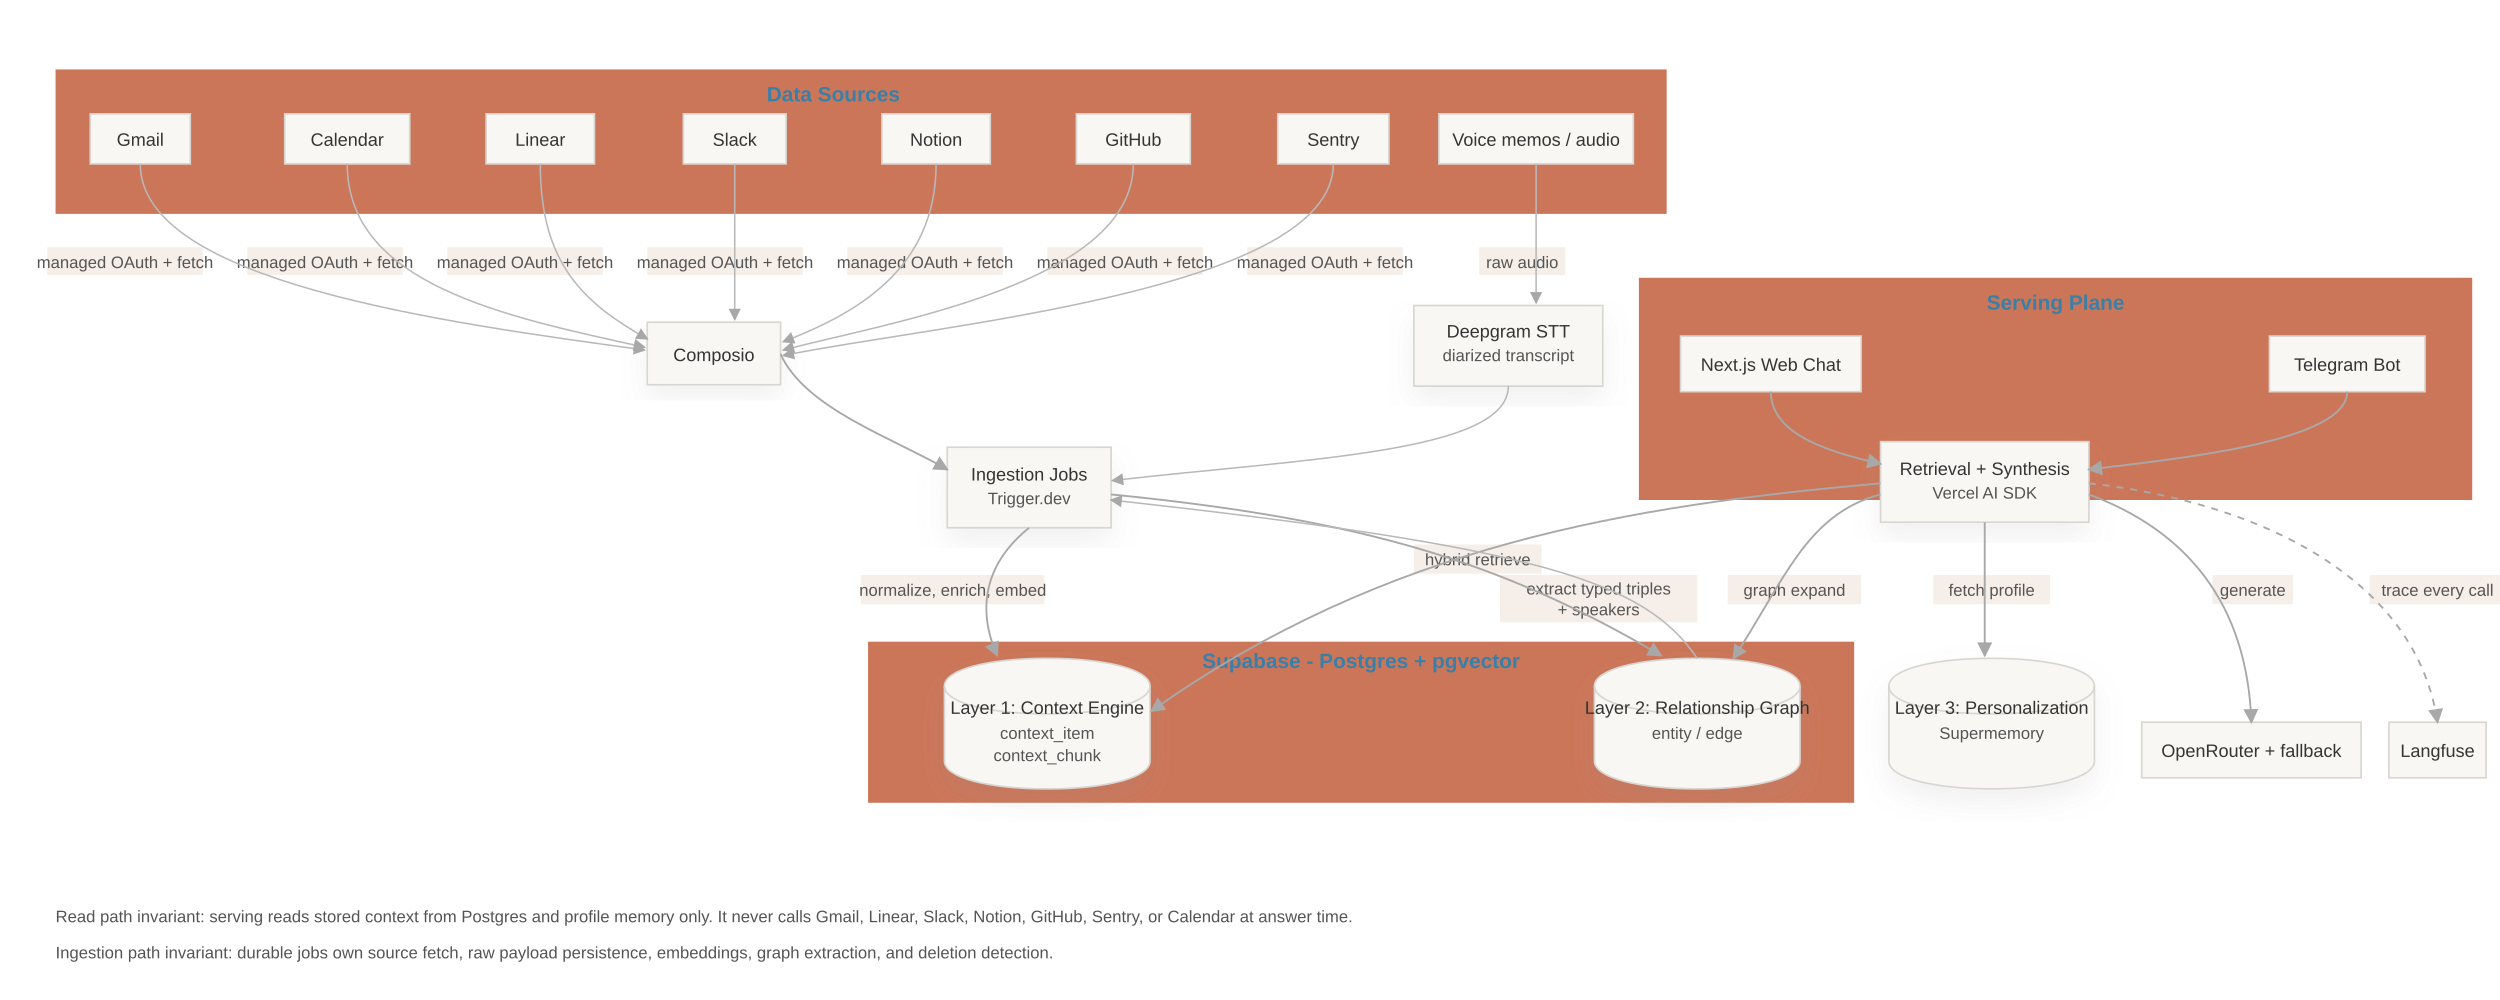
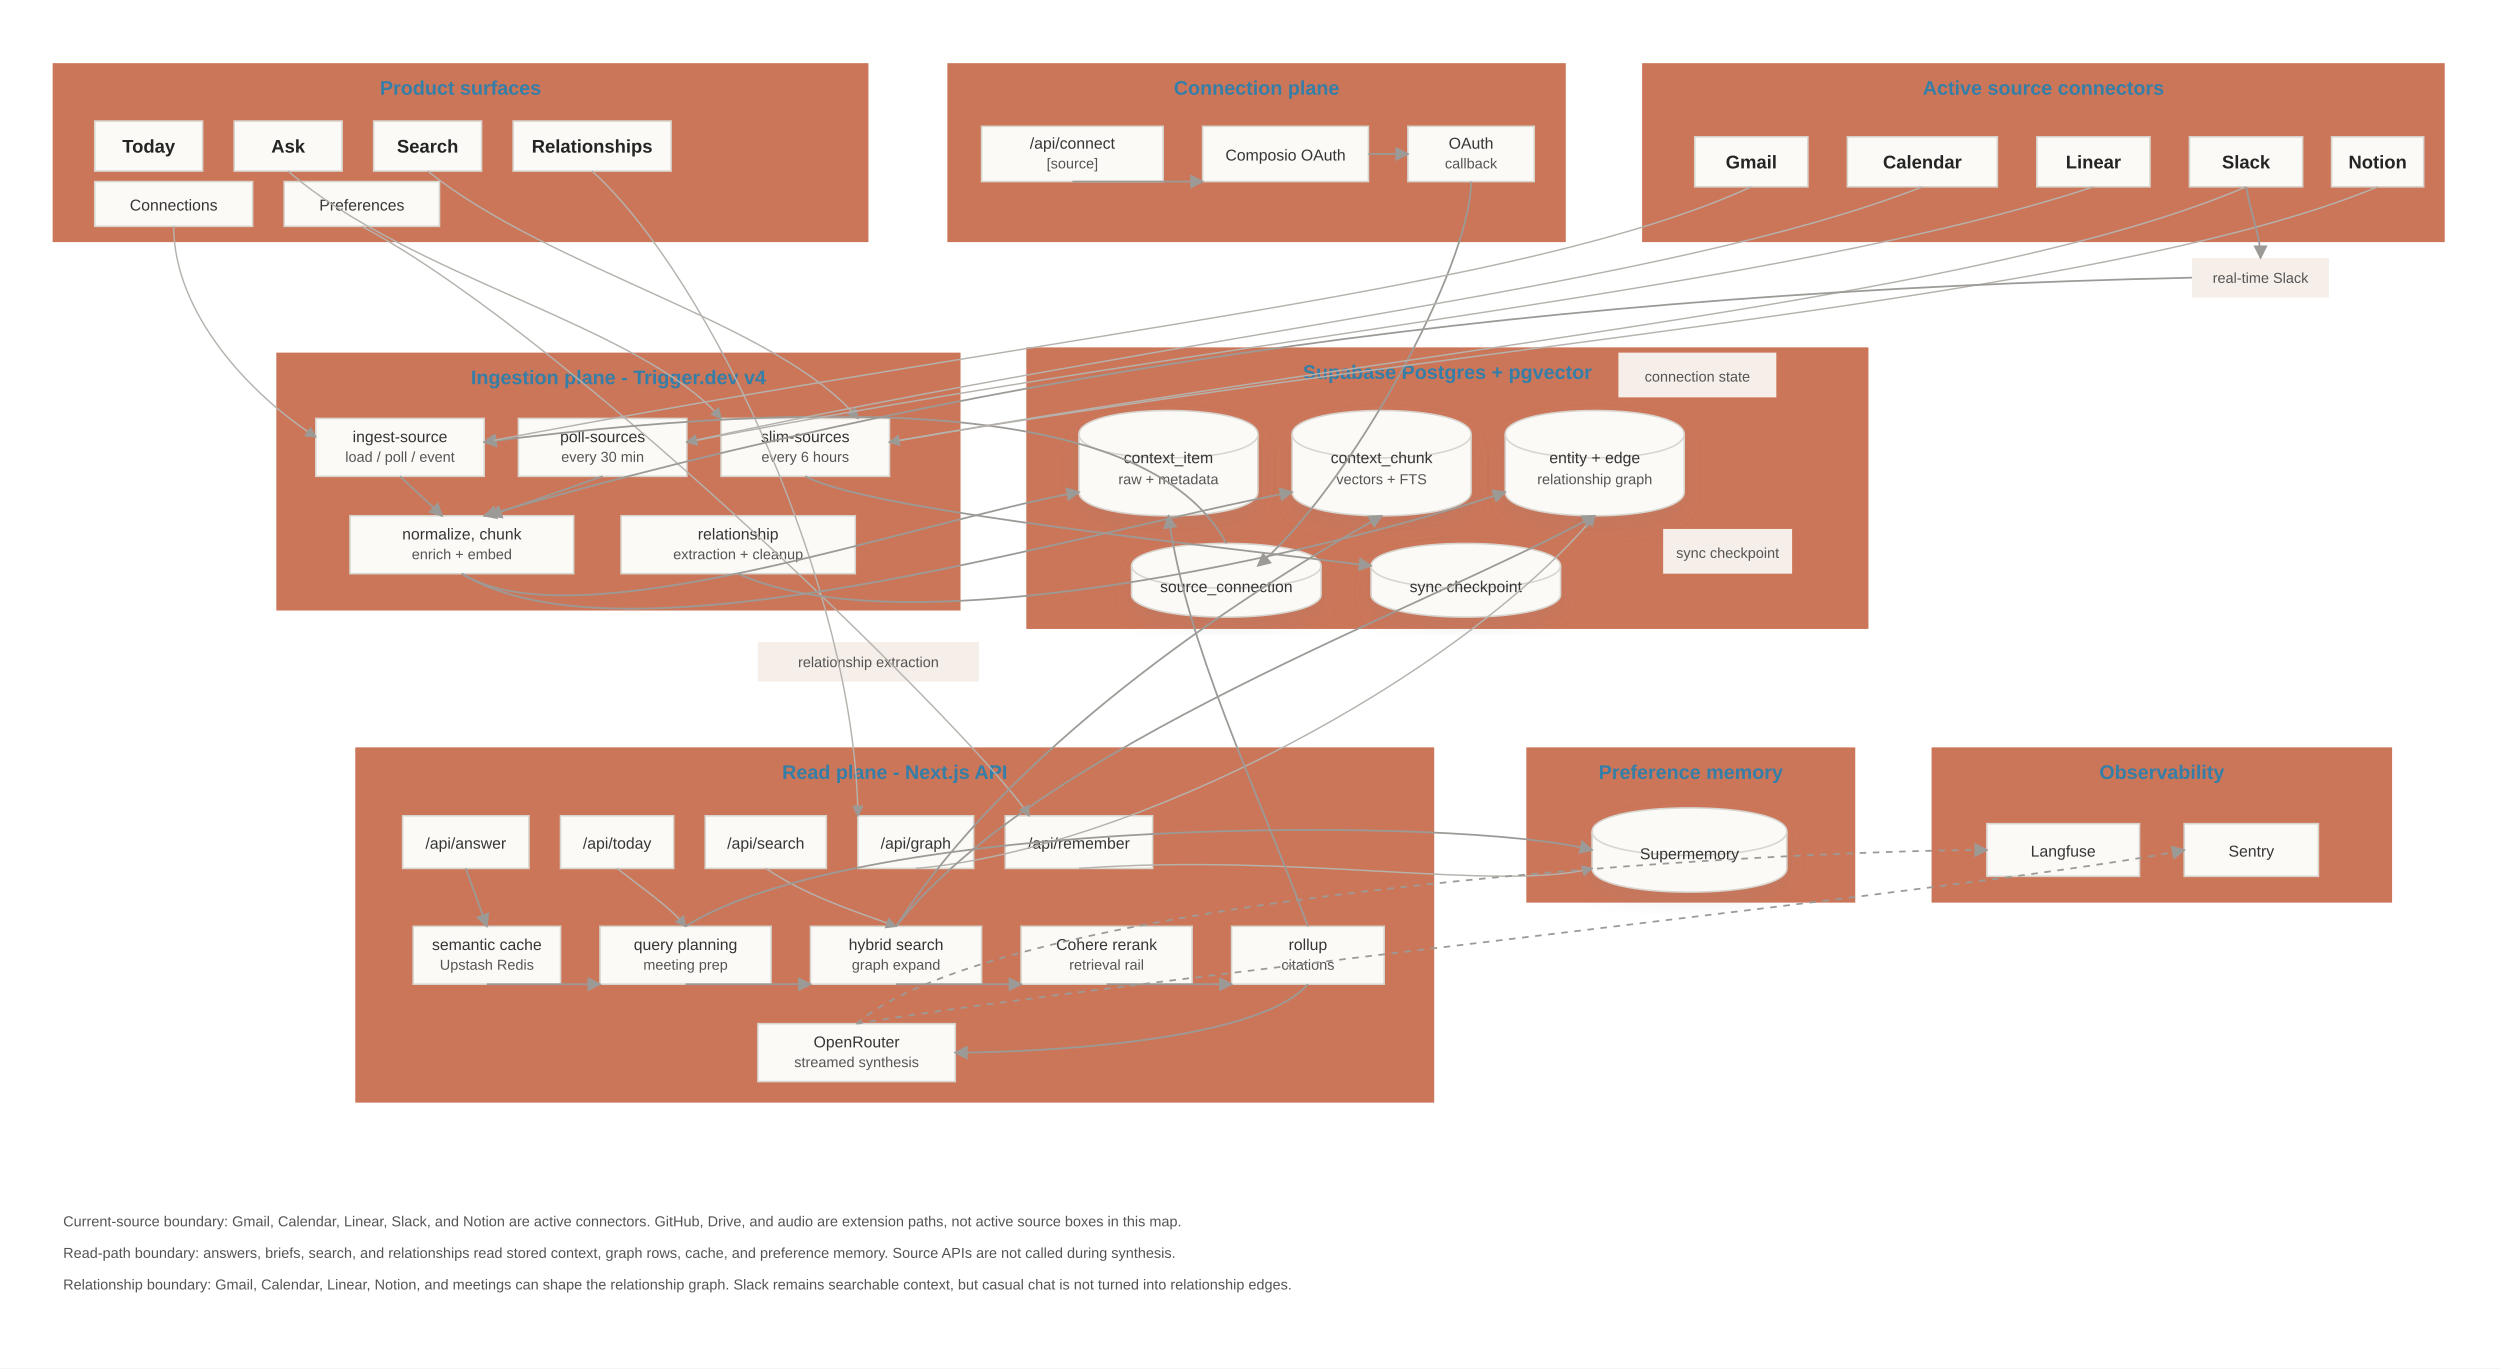
- <svg xmlns="http://www.w3.org/2000/svg" width="1800" height="720" viewBox="0 0 1800 720" fill="none" role="img" aria-labelledby="title desc">
+ <svg xmlns="http://www.w3.org/2000/svg" width="1900" height="1040" viewBox="0 0 1900 1040" fill="none" role="img" aria-labelledby="title desc">
  <defs>
    <marker id="arrow" markerWidth="10" markerHeight="10" refX="8" refY="5" orient="auto" markerUnits="strokeWidth">
-       <path d="M1 1L9 5L1 9V1Z" fill="#A8A8A8" />
+       <path d="M1 1L9 5L1 9V1Z" fill="#9C9A96" />
    </marker>
-     <filter id="softShadow" x="-20%" y="-25%" width="140%" height="150%">
-       <feDropShadow dx="0" dy="10" stdDeviation="10" flood-color="#8C8C8C" flood-opacity="0.13" />
+     <filter id="shadow" x="-20%" y="-25%" width="140%" height="150%">
+       <feDropShadow dx="0" dy="8" stdDeviation="8" flood-color="#777777" flood-opacity="0.12" />
    </filter>
    <style>
      .plane { fill: #CC7659; }
-       .box { fill: #F8F7F4; stroke: #D8D6D1; stroke-width: 1.2; }
-       .store { fill: #F8F7F4; stroke: #D8D6D1; stroke-width: 1.2; }
-       .label { font: 600 15px Arial, Helvetica, sans-serif; fill: #242424; letter-spacing: 0; }
-       .small { font: 500 13px Arial, Helvetica, sans-serif; fill: #343434; letter-spacing: 0; }
-       .tiny { font: 500 12px Arial, Helvetica, sans-serif; fill: #545454; letter-spacing: 0; }
-       .plane-title { font: 700 15px Arial, Helvetica, sans-serif; fill: #397FA8; letter-spacing: 0; }
+       .box { fill: #FBFAF7; stroke: #D8D5CF; stroke-width: 1.2; }
+       .store { fill: #FBFAF7; stroke: #D8D5CF; stroke-width: 1.2; }
      .note { fill: #F5EEE9; }
-       .line { stroke: #A8A8A8; stroke-width: 1.35; marker-end: url(#arrow); }
-       .dash { stroke: #A8A8A8; stroke-width: 1.35; stroke-dasharray: 5 5; marker-end: url(#arrow); }
-       .thin { stroke: #B8B8B8; stroke-width: 1.1; marker-end: url(#arrow); }
+       .line { stroke: #9C9A96; stroke-width: 1.35; marker-end: url(#arrow); }
+       .dash { stroke: #9C9A96; stroke-width: 1.35; stroke-dasharray: 5 5; marker-end: url(#arrow); }
+       .plain { stroke: #B5B2AD; stroke-width: 1.1; marker-end: url(#arrow); }
+       .title { font: 700 15px Arial, Helvetica, sans-serif; fill: #347EA7; letter-spacing: 0; }
+       .label { font: 600 14px Arial, Helvetica, sans-serif; fill: #242424; letter-spacing: 0; }
+       .small { font: 500 12px Arial, Helvetica, sans-serif; fill: #343434; letter-spacing: 0; }
+       .tiny { font: 500 11px Arial, Helvetica, sans-serif; fill: #545454; letter-spacing: 0; }
    </style>
  </defs>
-   <rect width="1800" height="720" fill="#FFFFFF" />
-   <rect x="40" y="50" width="1160" height="104" class="plane" />
-   <text x="600" y="73" text-anchor="middle" class="plane-title">Data Sources</text>
-   <rect x="65" y="82" width="72" height="36" class="box" />
-   <text x="101" y="105" text-anchor="middle" class="small">Gmail</text>
-   <rect x="205" y="82" width="90" height="36" class="box" />
-   <text x="250" y="105" text-anchor="middle" class="small">Calendar</text>
-   <rect x="350" y="82" width="78" height="36" class="box" />
-   <text x="389" y="105" text-anchor="middle" class="small">Linear</text>
-   <rect x="492" y="82" width="74" height="36" class="box" />
-   <text x="529" y="105" text-anchor="middle" class="small">Slack</text>
-   <rect x="635" y="82" width="78" height="36" class="box" />
-   <text x="674" y="105" text-anchor="middle" class="small">Notion</text>
-   <rect x="775" y="82" width="82" height="36" class="box" />
-   <text x="816" y="105" text-anchor="middle" class="small">GitHub</text>
-   <rect x="920" y="82" width="80" height="36" class="box" />
-   <text x="960" y="105" text-anchor="middle" class="small">Sentry</text>
-   <rect x="1036" y="82" width="140" height="36" class="box" />
-   <text x="1106" y="105" text-anchor="middle" class="small">Voice memos / audio</text>
-   <rect x="466" y="232" width="96" height="45" class="box" filter="url(#softShadow)" />
-   <text x="514" y="260" text-anchor="middle" class="small">Composio</text>
-   <rect x="1018" y="220" width="136" height="58" class="box" filter="url(#softShadow)" />
-   <text x="1086" y="243" text-anchor="middle" class="small">Deepgram STT</text>
-   <text x="1086" y="260" text-anchor="middle" class="tiny">diarized transcript</text>
-   <rect x="682" y="322" width="118" height="58" class="box" filter="url(#softShadow)" />
-   <text x="741" y="346" text-anchor="middle" class="small">Ingestion Jobs</text>
-   <text x="741" y="363" text-anchor="middle" class="tiny">Trigger.dev</text>
-   <rect x="625" y="462" width="710" height="116" class="plane" />
-   <text x="980" y="481" text-anchor="middle" class="plane-title">Supabase - Postgres + pgvector</text>
-   <path d="M680 494C680 482 712 474 754 474C796 474 828 482 828 494V548C828 560 796 568 754 568C712 568 680 560 680 548V494Z" class="store" filter="url(#softShadow)" />
-   <path d="M680 494C680 506 712 514 754 514C796 514 828 506 828 494" stroke="#D8D6D1" stroke-width="1.2" />
-   <text x="754" y="514" text-anchor="middle" class="small">Layer 1: Context Engine</text>
-   <text x="754" y="532" text-anchor="middle" class="tiny">context_item</text>
-   <text x="754" y="548" text-anchor="middle" class="tiny">context_chunk</text>
-   <path d="M1148 494C1148 482 1180 474 1222 474C1264 474 1296 482 1296 494V548C1296 560 1264 568 1222 568C1180 568 1148 560 1148 548V494Z" class="store" filter="url(#softShadow)" />
-   <path d="M1148 494C1148 506 1180 514 1222 514C1264 514 1296 506 1296 494" stroke="#D8D6D1" stroke-width="1.2" />
-   <text x="1222" y="514" text-anchor="middle" class="small">Layer 2: Relationship Graph</text>
-   <text x="1222" y="532" text-anchor="middle" class="tiny">entity / edge</text>
-   <rect x="1180" y="200" width="600" height="160" class="plane" />
-   <text x="1480" y="223" text-anchor="middle" class="plane-title">Serving Plane</text>
-   <rect x="1210" y="242" width="130" height="40" class="box" />
-   <text x="1275" y="267" text-anchor="middle" class="small">Next.js Web Chat</text>
-   <rect x="1634" y="242" width="112" height="40" class="box" />
-   <text x="1690" y="267" text-anchor="middle" class="small">Telegram Bot</text>
-   <rect x="1354" y="318" width="150" height="58" class="box" filter="url(#softShadow)" />
-   <text x="1429" y="342" text-anchor="middle" class="small">Retrieval + Synthesis</text>
-   <text x="1429" y="359" text-anchor="middle" class="tiny">Vercel AI SDK</text>
-   <path d="M1360 494C1360 482 1392 474 1434 474C1476 474 1508 482 1508 494V548C1508 560 1476 568 1434 568C1392 568 1360 560 1360 548V494Z" class="store" filter="url(#softShadow)" />
-   <path d="M1360 494C1360 506 1392 514 1434 514C1476 514 1508 506 1508 494" stroke="#D8D6D1" stroke-width="1.2" />
-   <text x="1434" y="514" text-anchor="middle" class="small">Layer 3: Personalization</text>
-   <text x="1434" y="532" text-anchor="middle" class="tiny">Supermemory</text>
-   <rect x="1542" y="520" width="158" height="40" class="box" />
-   <text x="1621" y="545" text-anchor="middle" class="small">OpenRouter + fallback</text>
-   <rect x="1720" y="520" width="70" height="40" class="box" />
-   <text x="1755" y="545" text-anchor="middle" class="small">Langfuse</text>
-   <rect x="34" y="178" width="112" height="20" class="note" />
-   <text x="90" y="193" text-anchor="middle" class="tiny">managed OAuth + fetch</text>
-   <rect x="178" y="178" width="112" height="20" class="note" />
-   <text x="234" y="193" text-anchor="middle" class="tiny">managed OAuth + fetch</text>
-   <rect x="322" y="178" width="112" height="20" class="note" />
-   <text x="378" y="193" text-anchor="middle" class="tiny">managed OAuth + fetch</text>
-   <rect x="466" y="178" width="112" height="20" class="note" />
-   <text x="522" y="193" text-anchor="middle" class="tiny">managed OAuth + fetch</text>
-   <rect x="610" y="178" width="112" height="20" class="note" />
-   <text x="666" y="193" text-anchor="middle" class="tiny">managed OAuth + fetch</text>
-   <rect x="754" y="178" width="112" height="20" class="note" />
-   <text x="810" y="193" text-anchor="middle" class="tiny">managed OAuth + fetch</text>
-   <rect x="898" y="178" width="112" height="20" class="note" />
-   <text x="954" y="193" text-anchor="middle" class="tiny">managed OAuth + fetch</text>
-   <rect x="1065" y="178" width="62" height="20" class="note" />
-   <text x="1096" y="193" text-anchor="middle" class="tiny">raw audio</text>
-   <rect x="620" y="414" width="132" height="21" class="note" />
-   <text x="686" y="429" text-anchor="middle" class="tiny">normalize, enrich, embed</text>
-   <rect x="1080" y="414" width="142" height="34" class="note" />
-   <text x="1151" y="428" text-anchor="middle" class="tiny">extract typed triples</text>
-   <text x="1151" y="443" text-anchor="middle" class="tiny">+ speakers</text>
-   <rect x="1244" y="414" width="96" height="21" class="note" />
-   <text x="1292" y="429" text-anchor="middle" class="tiny">graph expand</text>
-   <rect x="1392" y="414" width="84" height="21" class="note" />
-   <text x="1434" y="429" text-anchor="middle" class="tiny">fetch profile</text>
-   <rect x="1593" y="414" width="58" height="21" class="note" />
-   <text x="1622" y="429" text-anchor="middle" class="tiny">generate</text>
-   <rect x="1706" y="414" width="98" height="21" class="note" />
-   <text x="1755" y="429" text-anchor="middle" class="tiny">trace every call</text>
-   <rect x="1018" y="392" width="92" height="21" class="note" />
-   <text x="1064" y="407" text-anchor="middle" class="tiny">hybrid retrieve</text>
-   <path d="M101 118C101 203 318 232 464 252" class="thin" />
-   <path d="M250 118C250 205 364 228 464 250" class="thin" />
-   <path d="M389 118C389 190 420 218 466 244" class="thin" />
-   <path d="M529 118V230" class="thin" />
-   <path d="M674 118C674 194 616 226 564 246" class="thin" />
-   <path d="M816 118C816 204 640 232 564 252" class="thin" />
-   <path d="M960 118C960 210 670 234 564 256" class="thin" />
-   <path d="M1106 118V218" class="thin" />
-   <path d="M1086 278C1086 326 940 330 801 346" class="thin" />
-   <path d="M562 255C580 294 640 314 682 338" class="line" />
-   <path d="M741 380C711 404 702 436 718 472" class="line" />
-   <path d="M800 356C982 374 1082 405 1196 472" class="line" />
-   <path d="M1354 348C1174 364 998 392 829 512" class="line" />
-   <path d="M1354 356C1300 370 1284 420 1248 474" class="line" />
-   <path d="M1429 376V472" class="line" />
-   <path d="M1504 356C1574 382 1618 434 1621 520" class="line" />
-   <path d="M1504 348C1630 362 1740 418 1755 520" class="dash" />
-   <path d="M1275 282C1275 314 1320 326 1354 334" class="line" />
-   <path d="M1690 282C1690 318 1570 330 1504 338" class="line" />
-   <path d="M1222 474C1184 418 1108 394 800 360" class="thin" />
-   <text x="40" y="664" class="tiny">Read path invariant: serving reads stored context from Postgres and profile memory only. It never calls Gmail, Linear, Slack, Notion, GitHub, Sentry, or Calendar at answer time.</text>
-   <text x="40" y="690" class="tiny">Ingestion path invariant: durable jobs own source fetch, raw payload persistence, embeddings, graph extraction, and deletion detection.</text>
+   <rect width="1900" height="1040" fill="#FFFFFF" />
+   <rect x="40" y="48" width="620" height="136" class="plane" />
+   <text x="350" y="72" text-anchor="middle" class="title">Product surfaces</text>
+   <rect x="72" y="92" width="82" height="38" class="box" />
+   <text x="113" y="116" text-anchor="middle" class="label">Today</text>
+   <rect x="178" y="92" width="82" height="38" class="box" />
+   <text x="219" y="116" text-anchor="middle" class="label">Ask</text>
+   <rect x="284" y="92" width="82" height="38" class="box" />
+   <text x="325" y="116" text-anchor="middle" class="label">Search</text>
+   <rect x="390" y="92" width="120" height="38" class="box" />
+   <text x="450" y="116" text-anchor="middle" class="label">Relationships</text>
+   <rect x="72" y="138" width="120" height="34" class="box" />
+   <text x="132" y="160" text-anchor="middle" class="small">Connections</text>
+   <rect x="216" y="138" width="118" height="34" class="box" />
+   <text x="275" y="160" text-anchor="middle" class="small">Preferences</text>
+   <rect x="720" y="48" width="470" height="136" class="plane" />
+   <text x="955" y="72" text-anchor="middle" class="title">Connection plane</text>
+   <rect x="746" y="96" width="138" height="42" class="box" />
+   <text x="815" y="113" text-anchor="middle" class="small">/api/connect</text>
+   <text x="815" y="128" text-anchor="middle" class="tiny">[source]</text>
+   <rect x="914" y="96" width="126" height="42" class="box" />
+   <text x="977" y="122" text-anchor="middle" class="small">Composio OAuth</text>
+   <rect x="1070" y="96" width="96" height="42" class="box" />
+   <text x="1118" y="113" text-anchor="middle" class="small">OAuth</text>
+   <text x="1118" y="128" text-anchor="middle" class="tiny">callback</text>
+   <rect x="1248" y="48" width="610" height="136" class="plane" />
+   <text x="1553" y="72" text-anchor="middle" class="title">Active source connectors</text>
+   <rect x="1288" y="104" width="86" height="38" class="box" />
+   <text x="1331" y="128" text-anchor="middle" class="label">Gmail</text>
+   <rect x="1404" y="104" width="114" height="38" class="box" />
+   <text x="1461" y="128" text-anchor="middle" class="label">Calendar</text>
+   <rect x="1548" y="104" width="86" height="38" class="box" />
+   <text x="1591" y="128" text-anchor="middle" class="label">Linear</text>
+   <rect x="1664" y="104" width="86" height="38" class="box" />
+   <text x="1707" y="128" text-anchor="middle" class="label">Slack</text>
+   <rect x="1772" y="104" width="70" height="38" class="box" />
+   <text x="1807" y="128" text-anchor="middle" class="label">Notion</text>
+   <rect x="210" y="268" width="520" height="196" class="plane" />
+   <text x="470" y="292" text-anchor="middle" class="title">Ingestion plane - Trigger.dev v4</text>
+   <rect x="240" y="318" width="128" height="44" class="box" />
+   <text x="304" y="336" text-anchor="middle" class="small">ingest-source</text>
+   <text x="304" y="351" text-anchor="middle" class="tiny">load / poll / event</text>
+   <rect x="394" y="318" width="128" height="44" class="box" />
+   <text x="458" y="336" text-anchor="middle" class="small">poll-sources</text>
+   <text x="458" y="351" text-anchor="middle" class="tiny">every 30 min</text>
+   <rect x="548" y="318" width="128" height="44" class="box" />
+   <text x="612" y="336" text-anchor="middle" class="small">slim-sources</text>
+   <text x="612" y="351" text-anchor="middle" class="tiny">every 6 hours</text>
+   <rect x="266" y="392" width="170" height="44" class="box" />
+   <text x="351" y="410" text-anchor="middle" class="small">normalize, chunk</text>
+   <text x="351" y="425" text-anchor="middle" class="tiny">enrich + embed</text>
+   <rect x="472" y="392" width="178" height="44" class="box" />
+   <text x="561" y="410" text-anchor="middle" class="small">relationship</text>
+   <text x="561" y="425" text-anchor="middle" class="tiny">extraction + cleanup</text>
+   <rect x="780" y="264" width="640" height="214" class="plane" />
+   <text x="1100" y="288" text-anchor="middle" class="title">Supabase Postgres + pgvector</text>
+   <path d="M820 330C820 319 850 312 888 312C926 312 956 319 956 330V374C956 385 926 392 888 392C850 392 820 385 820 374V330Z" class="store" filter="url(#shadow)" />
+   <path d="M820 330C820 341 850 348 888 348C926 348 956 341 956 330" stroke="#D8D5CF" stroke-width="1.2" />
+   <text x="888" y="352" text-anchor="middle" class="small">context_item</text>
+   <text x="888" y="368" text-anchor="middle" class="tiny">raw + metadata</text>
+   <path d="M982 330C982 319 1012 312 1050 312C1088 312 1118 319 1118 330V374C1118 385 1088 392 1050 392C1012 392 982 385 982 374V330Z" class="store" filter="url(#shadow)" />
+   <path d="M982 330C982 341 1012 348 1050 348C1088 348 1118 341 1118 330" stroke="#D8D5CF" stroke-width="1.2" />
+   <text x="1050" y="352" text-anchor="middle" class="small">context_chunk</text>
+   <text x="1050" y="368" text-anchor="middle" class="tiny">vectors + FTS</text>
+   <path d="M1144 330C1144 319 1174 312 1212 312C1250 312 1280 319 1280 330V374C1280 385 1250 392 1212 392C1174 392 1144 385 1144 374V330Z" class="store" filter="url(#shadow)" />
+   <path d="M1144 330C1144 341 1174 348 1212 348C1250 348 1280 341 1280 330" stroke="#D8D5CF" stroke-width="1.2" />
+   <text x="1212" y="352" text-anchor="middle" class="small">entity + edge</text>
+   <text x="1212" y="368" text-anchor="middle" class="tiny">relationship graph</text>
+   <path d="M860 430C860 420 892 413 932 413C972 413 1004 420 1004 430V452C1004 462 972 469 932 469C892 469 860 462 860 452V430Z" class="store" filter="url(#shadow)" />
+   <path d="M860 430C860 440 892 447 932 447C972 447 1004 440 1004 430" stroke="#D8D5CF" stroke-width="1.2" />
+   <text x="932" y="450" text-anchor="middle" class="small">source_connection</text>
+   <path d="M1042 430C1042 420 1074 413 1114 413C1154 413 1186 420 1186 430V452C1186 462 1154 469 1114 469C1074 469 1042 462 1042 452V430Z" class="store" filter="url(#shadow)" />
+   <path d="M1042 430C1042 440 1074 447 1114 447C1154 447 1186 440 1186 430" stroke="#D8D5CF" stroke-width="1.2" />
+   <text x="1114" y="450" text-anchor="middle" class="small">sync checkpoint</text>
+   <rect x="270" y="568" width="820" height="270" class="plane" />
+   <text x="680" y="592" text-anchor="middle" class="title">Read plane - Next.js API</text>
+   <rect x="306" y="620" width="96" height="40" class="box" />
+   <text x="354" y="645" text-anchor="middle" class="small">/api/answer</text>
+   <rect x="426" y="620" width="86" height="40" class="box" />
+   <text x="469" y="645" text-anchor="middle" class="small">/api/today</text>
+   <rect x="536" y="620" width="92" height="40" class="box" />
+   <text x="582" y="645" text-anchor="middle" class="small">/api/search</text>
+   <rect x="652" y="620" width="88" height="40" class="box" />
+   <text x="696" y="645" text-anchor="middle" class="small">/api/graph</text>
+   <rect x="764" y="620" width="112" height="40" class="box" />
+   <text x="820" y="645" text-anchor="middle" class="small">/api/remember</text>
+   <rect x="314" y="704" width="112" height="44" class="box" />
+   <text x="370" y="722" text-anchor="middle" class="small">semantic cache</text>
+   <text x="370" y="737" text-anchor="middle" class="tiny">Upstash Redis</text>
+   <rect x="456" y="704" width="130" height="44" class="box" />
+   <text x="521" y="722" text-anchor="middle" class="small">query planning</text>
+   <text x="521" y="737" text-anchor="middle" class="tiny">meeting prep</text>
+   <rect x="616" y="704" width="130" height="44" class="box" />
+   <text x="681" y="722" text-anchor="middle" class="small">hybrid search</text>
+   <text x="681" y="737" text-anchor="middle" class="tiny">graph expand</text>
+   <rect x="776" y="704" width="130" height="44" class="box" />
+   <text x="841" y="722" text-anchor="middle" class="small">Cohere rerank</text>
+   <text x="841" y="737" text-anchor="middle" class="tiny">retrieval rail</text>
+   <rect x="936" y="704" width="116" height="44" class="box" />
+   <text x="994" y="722" text-anchor="middle" class="small">rollup</text>
+   <text x="994" y="737" text-anchor="middle" class="tiny">citations</text>
+   <rect x="576" y="778" width="150" height="44" class="box" />
+   <text x="651" y="796" text-anchor="middle" class="small">OpenRouter</text>
+   <text x="651" y="811" text-anchor="middle" class="tiny">streamed synthesis</text>
+   <rect x="1160" y="568" width="250" height="118" class="plane" />
+   <text x="1285" y="592" text-anchor="middle" class="title">Preference memory</text>
+   <path d="M1210 632C1210 621 1242 614 1284 614C1326 614 1358 621 1358 632V660C1358 671 1326 678 1284 678C1242 678 1210 671 1210 660V632Z" class="store" filter="url(#shadow)" />
+   <path d="M1210 632C1210 643 1242 650 1284 650C1326 650 1358 643 1358 632" stroke="#D8D5CF" stroke-width="1.2" />
+   <text x="1284" y="653" text-anchor="middle" class="small">Supermemory</text>
+   <rect x="1468" y="568" width="350" height="118" class="plane" />
+   <text x="1643" y="592" text-anchor="middle" class="title">Observability</text>
+   <rect x="1510" y="626" width="116" height="40" class="box" />
+   <text x="1568" y="651" text-anchor="middle" class="small">Langfuse</text>
+   <rect x="1660" y="626" width="102" height="40" class="box" />
+   <text x="1711" y="651" text-anchor="middle" class="small">Sentry</text>
+   <rect x="1230" y="268" width="120" height="34" class="note" />
+   <text x="1290" y="290" text-anchor="middle" class="tiny">connection state</text>
+   <rect x="1264" y="402" width="98" height="34" class="note" />
+   <text x="1313" y="424" text-anchor="middle" class="tiny">sync checkpoint</text>
+   <rect x="1666" y="196" width="104" height="30" class="note" />
+   <text x="1718" y="215" text-anchor="middle" class="tiny">real-time Slack</text>
+   <rect x="576" y="488" width="168" height="30" class="note" />
+   <text x="660" y="507" text-anchor="middle" class="tiny">relationship extraction</text>
+   <path d="M132 172C132 238 190 300 240 332" class="plain" />
+   <path d="M219 130C310 210 488 248 548 318" class="plain" />
+   <path d="M325 130C420 206 592 246 652 318" class="plain" />
+   <path d="M450 130C540 212 650 448 652 620" class="plain" />
+   <path d="M275 172C440 260 752 570 782 620" class="plain" />
+   <path d="M815 138H914" class="line" />
+   <path d="M1040 117H1070" class="line" />
+   <path d="M1118 138C1118 202 1026 370 956 430" class="line" />
+   <path d="M932 413C880 316 682 296 368 336" class="line" />
+   <path d="M1331 142C1160 220 820 250 368 336" class="plain" />
+   <path d="M1461 142C1266 218 906 252 522 336" class="plain" />
+   <path d="M1591 142C1354 220 946 254 522 336" class="plain" />
+   <path d="M1707 142C1510 226 1110 260 676 336" class="plain" />
+   <path d="M1807 142C1600 228 1118 260 676 336" class="plain" />
+   <path d="M1707 142C1712 168 1718 180 1718 196" class="line" />
+   <path d="M1666 211C1180 222 762 278 368 392" class="line" />
+   <path d="M304 362L336 392" class="line" />
+   <path d="M458 362L372 392" class="line" />
+   <path d="M612 362C658 386 860 408 1042 430" class="line" />
+   <path d="M351 436C438 490 696 396 820 374" class="line" />
+   <path d="M351 436C474 512 820 404 982 374" class="line" />
+   <path d="M561 436C696 498 1040 410 1144 374" class="line" />
+   <path d="M354 660L370 704" class="line" />
+   <path d="M370 748H456" class="line" />
+   <path d="M521 748H616" class="line" />
+   <path d="M681 748H776" class="line" />
+   <path d="M841 748H936" class="line" />
+   <path d="M994 748C954 794 774 800 726 800" class="line" />
+   <path d="M469 660C492 678 510 690 521 704" class="plain" />
+   <path d="M582 660C612 680 642 690 681 704" class="plain" />
+   <path d="M696 660C860 646 1108 516 1212 392" class="plain" />
+   <path d="M820 660C986 648 1138 678 1210 660" class="plain" />
+   <path d="M681 704C768 570 930 460 1050 392" class="line" />
+   <path d="M681 704C790 566 1080 464 1212 392" class="line" />
+   <path d="M994 704C954 596 902 492 888 392" class="line" />
+   <path d="M521 704C654 620 1110 620 1210 646" class="line" />
+   <path d="M651 778C770 676 1362 646 1510 646" class="dash" />
+   <path d="M651 778C856 744 1538 672 1660 646" class="dash" />
+   <text x="48" y="932" class="tiny">Current-source boundary: Gmail, Calendar, Linear, Slack, and Notion are active connectors. GitHub, Drive, and audio are extension paths, not active source boxes in this map.</text>
+   <text x="48" y="956" class="tiny">Read-path boundary: answers, briefs, search, and relationships read stored context, graph rows, cache, and preference memory. Source APIs are not called during synthesis.</text>
+   <text x="48" y="980" class="tiny">Relationship boundary: Gmail, Calendar, Linear, Notion, and meetings can shape the relationship graph. Slack remains searchable context, but casual chat is not turned into relationship edges.</text>
</svg>
